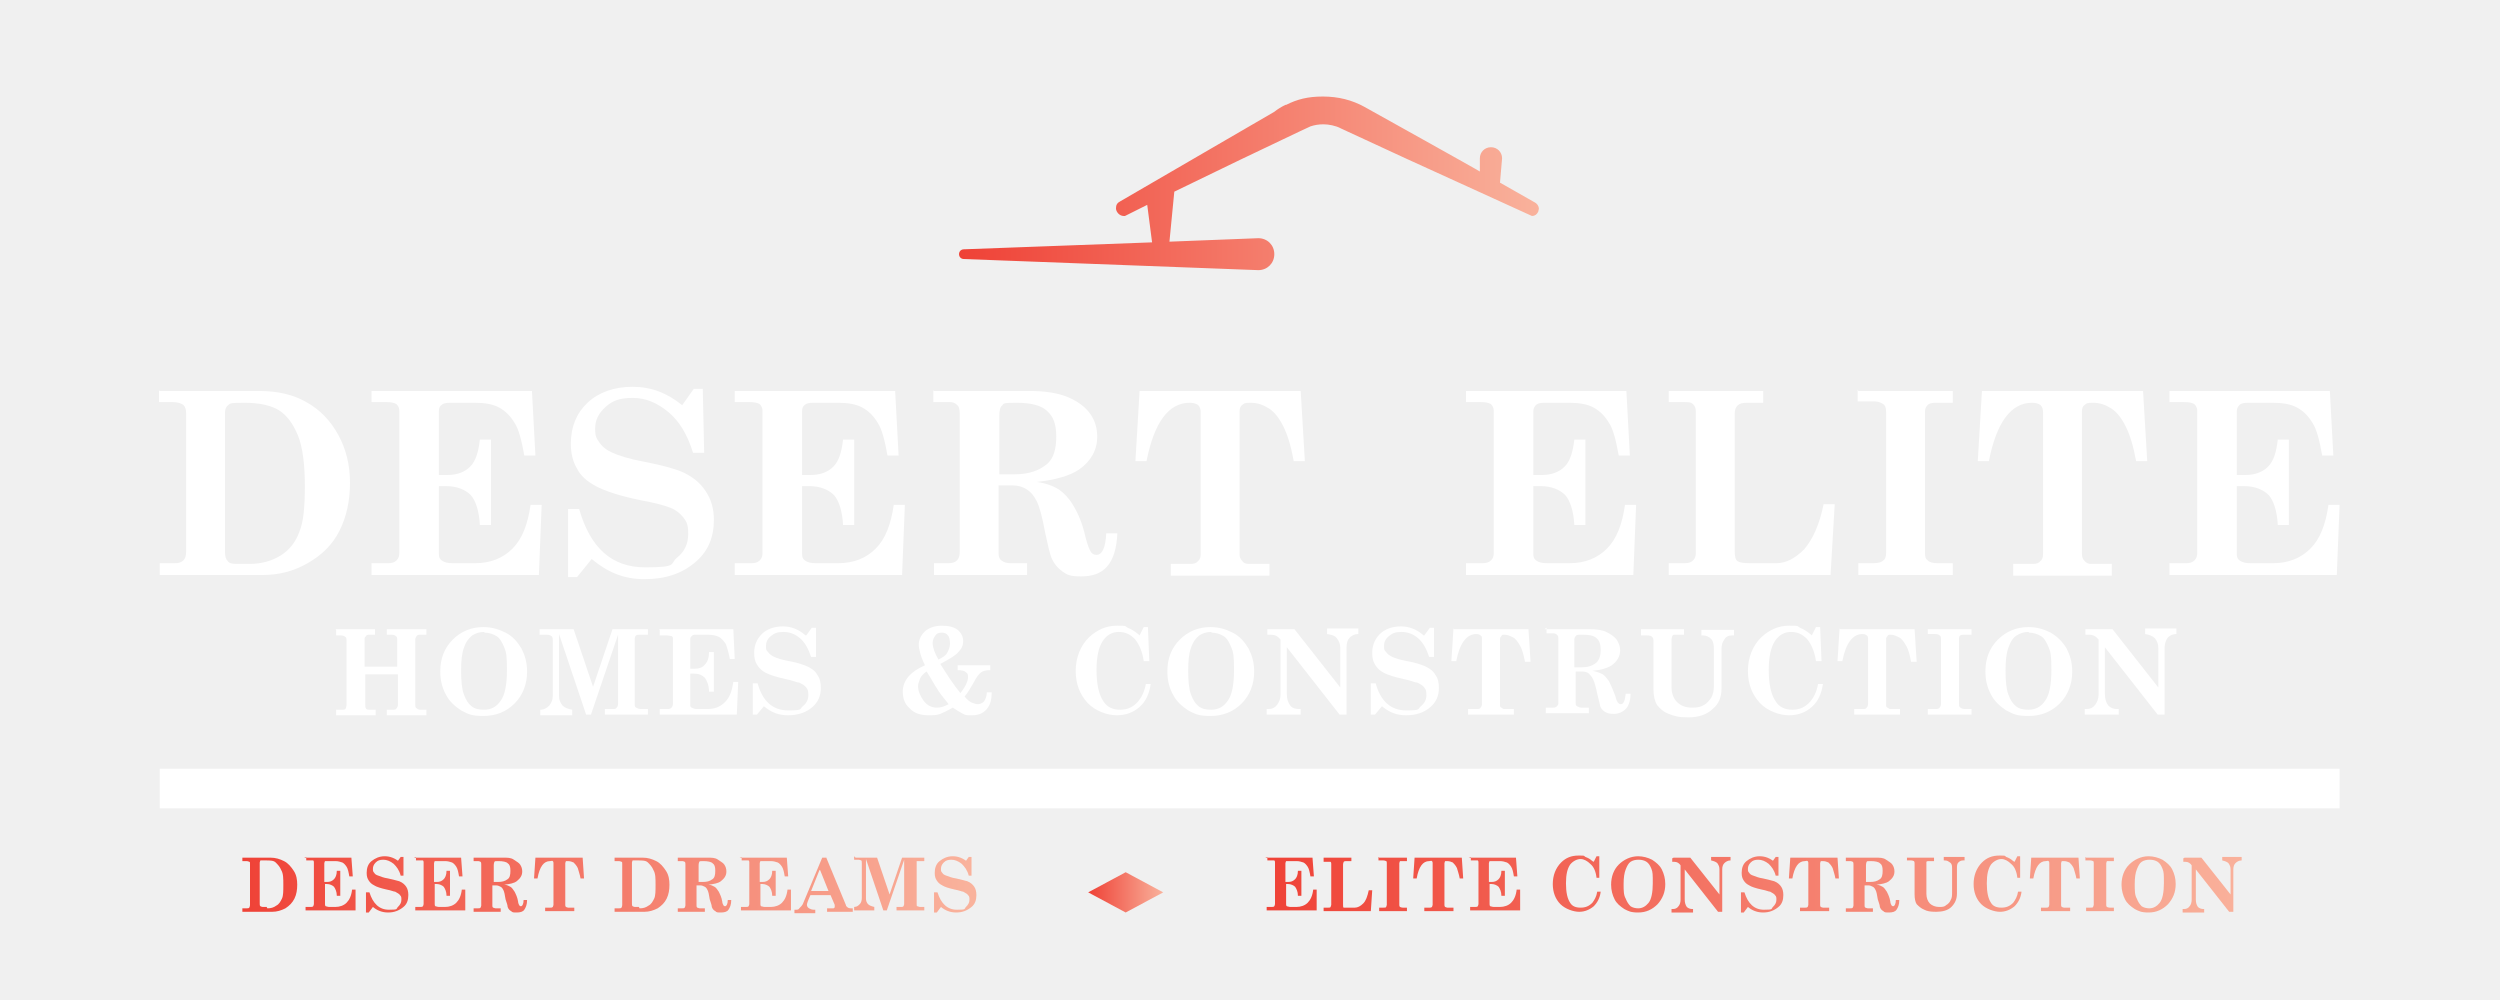
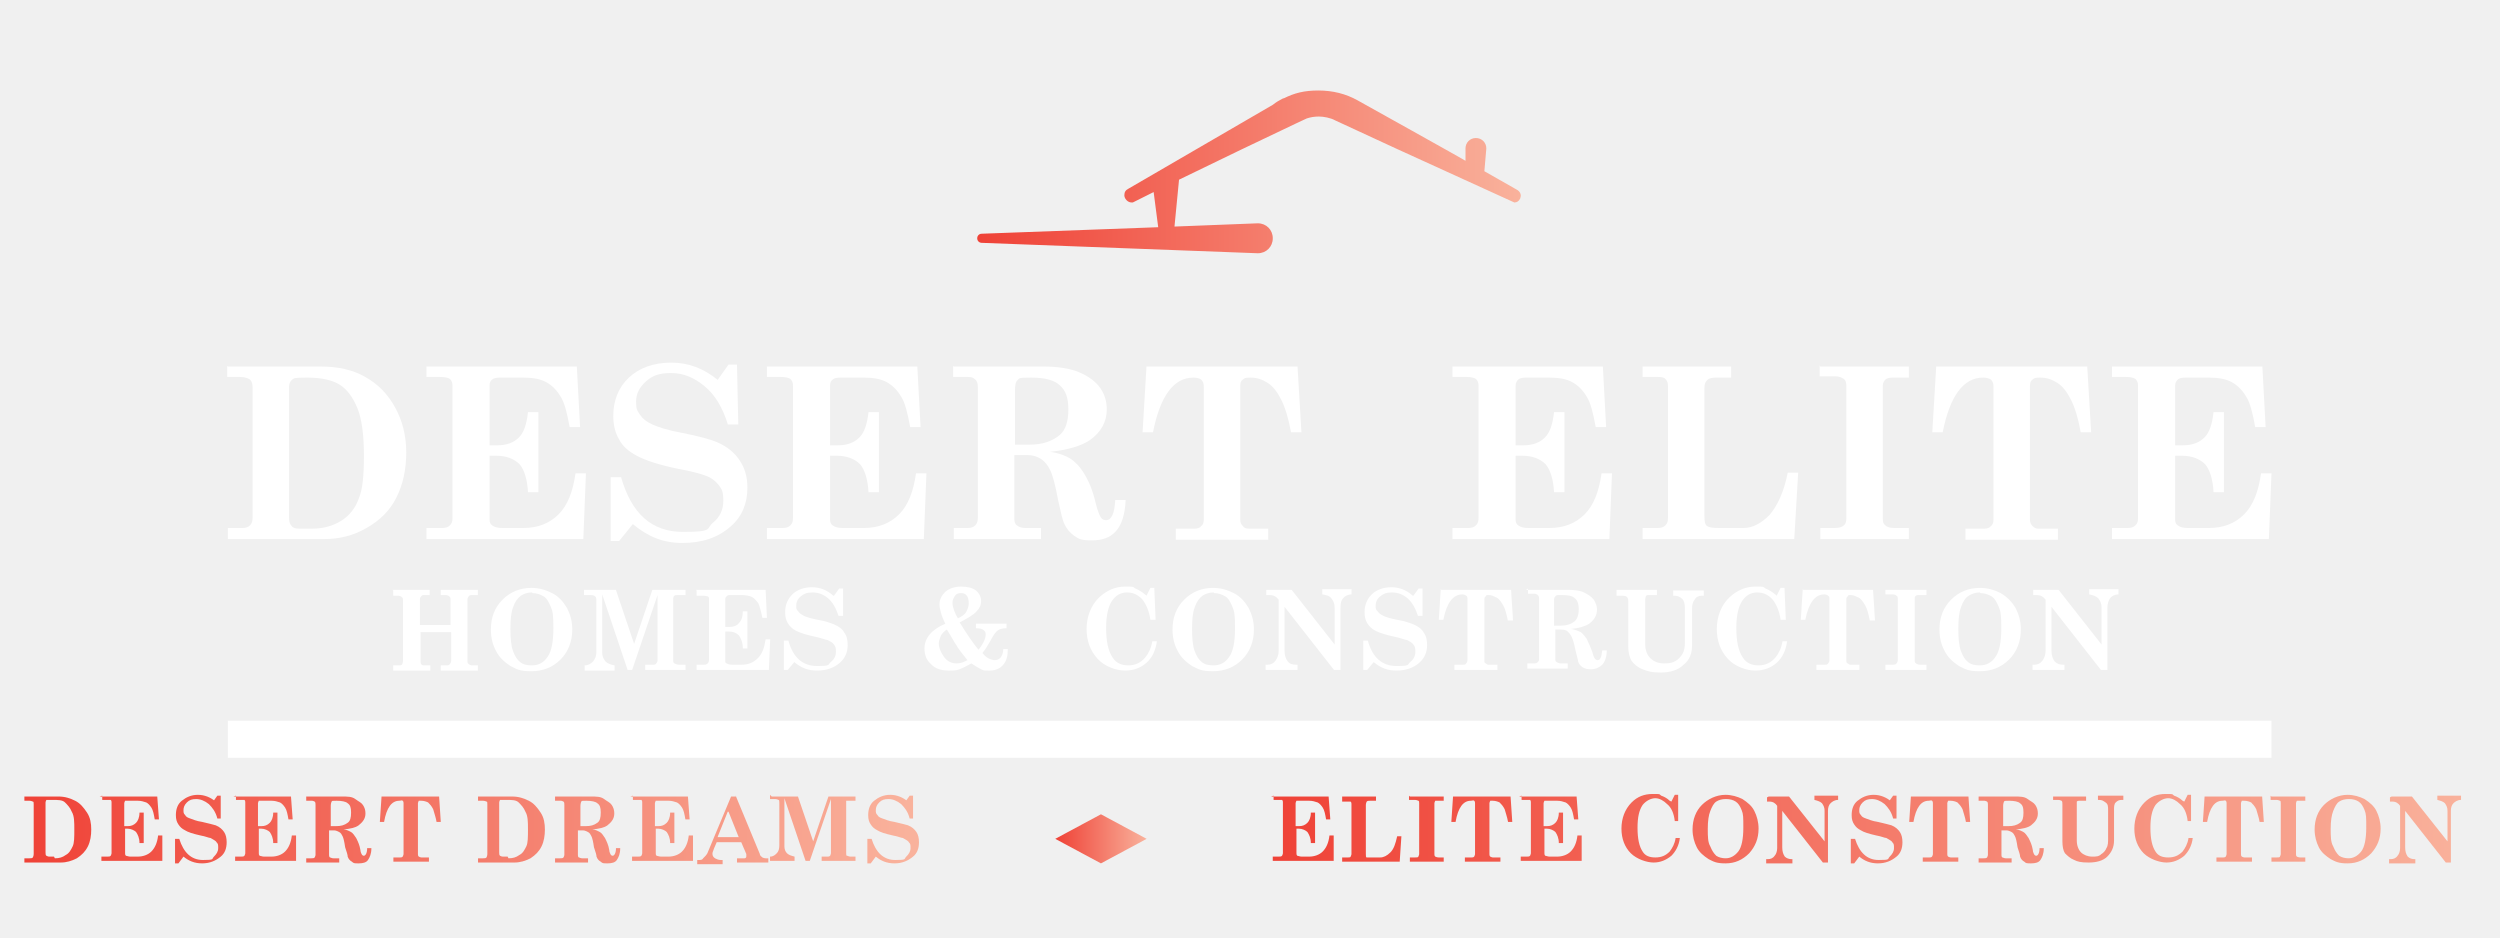
- <svg xmlns="http://www.w3.org/2000/svg" xmlns:xlink="http://www.w3.org/1999/xlink" version="1.1" viewBox="0 0 360 144">
+ <svg xmlns="http://www.w3.org/2000/svg" xmlns:xlink="http://www.w3.org/1999/xlink" version="1.1" viewBox="-12 0 384 144">
  <defs>
    <style>
      .cls-1 {
        fill: url(#New_Gradient_Swatch_3-5);
      }

      .cls-2 {
        fill: url(#New_Gradient_Swatch_3-6);
      }

      .cls-3 {
        fill: url(#New_Gradient_Swatch_3-2);
      }

      .cls-4 {
        fill: url(#New_Gradient_Swatch_3-4);
      }

      .cls-5 {
        fill: url(#New_Gradient_Swatch_3-9);
      }

      .cls-6 {
        fill: url(#New_Gradient_Swatch_3-8);
      }

      .cls-7 {
        fill: url(#New_Gradient_Swatch_3-3);
      }

      .cls-8 {
        fill: url(#New_Gradient_Swatch_3-7);
      }

      .cls-9 {
        fill: #fff;
      }

      .cls-10 {
        fill: url(#New_Gradient_Swatch_3);
      }

      .cls-11 {
        fill: url(#New_Gradient_Swatch_3-27);
      }

      .cls-12 {
        fill: url(#New_Gradient_Swatch_3-24);
      }

      .cls-13 {
        fill: url(#New_Gradient_Swatch_3-28);
      }

      .cls-14 {
        fill: url(#New_Gradient_Swatch_3-23);
      }

      .cls-15 {
        fill: url(#New_Gradient_Swatch_3-29);
      }

      .cls-16 {
        fill: url(#New_Gradient_Swatch_3-26);
      }

      .cls-17 {
        fill: url(#New_Gradient_Swatch_3-19);
      }

      .cls-18 {
        fill: url(#New_Gradient_Swatch_3-17);
      }

      .cls-19 {
        fill: url(#New_Gradient_Swatch_3-18);
      }

      .cls-20 {
        fill: url(#New_Gradient_Swatch_3-30);
      }

      .cls-21 {
        fill: url(#New_Gradient_Swatch_3-31);
      }

      .cls-22 {
        fill: url(#New_Gradient_Swatch_3-13);
      }

      .cls-23 {
        fill: url(#New_Gradient_Swatch_3-14);
      }

      .cls-24 {
        fill: url(#New_Gradient_Swatch_3-15);
      }

      .cls-25 {
        fill: url(#New_Gradient_Swatch_3-16);
      }

      .cls-26 {
        fill: url(#New_Gradient_Swatch_3-25);
      }

      .cls-27 {
        fill: url(#New_Gradient_Swatch_3-21);
      }

      .cls-28 {
        fill: url(#New_Gradient_Swatch_3-22);
      }

      .cls-29 {
        fill: url(#New_Gradient_Swatch_3-20);
      }

      .cls-30 {
        fill: url(#New_Gradient_Swatch_3-11);
      }

      .cls-31 {
        fill: url(#New_Gradient_Swatch_3-10);
      }

      .cls-32 {
        fill: url(#New_Gradient_Swatch_3-12);
      }
    </style>
    <linearGradient id="New_Gradient_Swatch_3" data-name="New Gradient Swatch 3" x1="137.8" y1="26.5" x2="221.6" y2="26.5" gradientUnits="userSpaceOnUse">
      <stop offset="0" stop-color="#ef4136" />
      <stop offset="1" stop-color="#f9b29c" />
    </linearGradient>
    <linearGradient id="New_Gradient_Swatch_3-2" data-name="New Gradient Swatch 3" x1="34.1" y1="127.4" x2="139.4" y2="127.4" xlink:href="#New_Gradient_Swatch_3" />
    <linearGradient id="New_Gradient_Swatch_3-3" data-name="New Gradient Swatch 3" x1="34.1" y1="127.4" x2="139.4" y2="127.4" xlink:href="#New_Gradient_Swatch_3" />
    <linearGradient id="New_Gradient_Swatch_3-4" data-name="New Gradient Swatch 3" x1="34.1" y1="127.4" x2="139.4" y2="127.4" xlink:href="#New_Gradient_Swatch_3" />
    <linearGradient id="New_Gradient_Swatch_3-5" data-name="New Gradient Swatch 3" x1="34.1" y1="127.4" x2="139.4" y2="127.4" xlink:href="#New_Gradient_Swatch_3" />
    <linearGradient id="New_Gradient_Swatch_3-6" data-name="New Gradient Swatch 3" x1="34.1" y1="127.4" x2="139.4" y2="127.4" xlink:href="#New_Gradient_Swatch_3" />
    <linearGradient id="New_Gradient_Swatch_3-7" data-name="New Gradient Swatch 3" x1="34.1" y1="127.4" x2="139.4" y2="127.4" xlink:href="#New_Gradient_Swatch_3" />
    <linearGradient id="New_Gradient_Swatch_3-8" data-name="New Gradient Swatch 3" x1="34.1" y1="127.4" x2="139.4" y2="127.4" xlink:href="#New_Gradient_Swatch_3" />
    <linearGradient id="New_Gradient_Swatch_3-9" data-name="New Gradient Swatch 3" x1="34.1" y1="127.4" x2="139.4" y2="127.4" xlink:href="#New_Gradient_Swatch_3" />
    <linearGradient id="New_Gradient_Swatch_3-10" data-name="New Gradient Swatch 3" x1="34.1" y1="127.4" x2="139.4" y2="127.4" xlink:href="#New_Gradient_Swatch_3" />
    <linearGradient id="New_Gradient_Swatch_3-11" data-name="New Gradient Swatch 3" x1="34.1" y1="127.3" x2="139.4" y2="127.3" xlink:href="#New_Gradient_Swatch_3" />
    <linearGradient id="New_Gradient_Swatch_3-12" data-name="New Gradient Swatch 3" x1="34.1" y1="127.4" x2="139.4" y2="127.4" xlink:href="#New_Gradient_Swatch_3" />
    <linearGradient id="New_Gradient_Swatch_3-13" data-name="New Gradient Swatch 3" x1="34.1" y1="127.4" x2="139.4" y2="127.4" xlink:href="#New_Gradient_Swatch_3" />
    <linearGradient id="New_Gradient_Swatch_3-14" data-name="New Gradient Swatch 3" x1="181.2" y1="127.4" x2="323.9" y2="127.4" xlink:href="#New_Gradient_Swatch_3" />
    <linearGradient id="New_Gradient_Swatch_3-15" data-name="New Gradient Swatch 3" x1="181.2" y1="127.4" x2="323.9" y2="127.4" xlink:href="#New_Gradient_Swatch_3" />
    <linearGradient id="New_Gradient_Swatch_3-16" data-name="New Gradient Swatch 3" x1="181.2" y1="127.4" x2="323.9" y2="127.4" xlink:href="#New_Gradient_Swatch_3" />
    <linearGradient id="New_Gradient_Swatch_3-17" data-name="New Gradient Swatch 3" x1="181.2" y1="127.4" x2="323.9" y2="127.4" xlink:href="#New_Gradient_Swatch_3" />
    <linearGradient id="New_Gradient_Swatch_3-18" data-name="New Gradient Swatch 3" x1="181.2" y1="127.4" x2="323.9" y2="127.4" xlink:href="#New_Gradient_Swatch_3" />
    <linearGradient id="New_Gradient_Swatch_3-19" data-name="New Gradient Swatch 3" x1="181.2" y1="127.4" x2="323.9" y2="127.4" xlink:href="#New_Gradient_Swatch_3" />
    <linearGradient id="New_Gradient_Swatch_3-20" data-name="New Gradient Swatch 3" x1="181.2" y1="127.4" x2="323.9" y2="127.4" xlink:href="#New_Gradient_Swatch_3" />
    <linearGradient id="New_Gradient_Swatch_3-21" data-name="New Gradient Swatch 3" x1="181.2" y1="127.4" x2="323.9" y2="127.4" xlink:href="#New_Gradient_Swatch_3" />
    <linearGradient id="New_Gradient_Swatch_3-22" data-name="New Gradient Swatch 3" x1="181.2" y1="127.4" x2="323.9" y2="127.4" xlink:href="#New_Gradient_Swatch_3" />
    <linearGradient id="New_Gradient_Swatch_3-23" data-name="New Gradient Swatch 3" x1="181.2" y1="127.4" x2="323.9" y2="127.4" xlink:href="#New_Gradient_Swatch_3" />
    <linearGradient id="New_Gradient_Swatch_3-24" data-name="New Gradient Swatch 3" x1="181.2" y1="127.4" x2="323.9" y2="127.4" xlink:href="#New_Gradient_Swatch_3" />
    <linearGradient id="New_Gradient_Swatch_3-25" data-name="New Gradient Swatch 3" x1="181.2" y1="127.5" x2="323.9" y2="127.5" xlink:href="#New_Gradient_Swatch_3" />
    <linearGradient id="New_Gradient_Swatch_3-26" data-name="New Gradient Swatch 3" x1="181.2" y1="127.4" x2="323.9" y2="127.4" xlink:href="#New_Gradient_Swatch_3" />
    <linearGradient id="New_Gradient_Swatch_3-27" data-name="New Gradient Swatch 3" x1="181.2" y1="127.4" x2="323.9" y2="127.4" xlink:href="#New_Gradient_Swatch_3" />
    <linearGradient id="New_Gradient_Swatch_3-28" data-name="New Gradient Swatch 3" x1="181.2" y1="127.4" x2="323.9" y2="127.4" xlink:href="#New_Gradient_Swatch_3" />
    <linearGradient id="New_Gradient_Swatch_3-29" data-name="New Gradient Swatch 3" x1="181.2" y1="127.4" x2="323.9" y2="127.4" xlink:href="#New_Gradient_Swatch_3" />
    <linearGradient id="New_Gradient_Swatch_3-30" data-name="New Gradient Swatch 3" x1="181.2" y1="127.4" x2="323.9" y2="127.4" xlink:href="#New_Gradient_Swatch_3" />
    <linearGradient id="New_Gradient_Swatch_3-31" data-name="New Gradient Swatch 3" x1="156.7" y1="128.5" x2="167.5" y2="128.5" xlink:href="#New_Gradient_Swatch_3" />
  </defs>
  <g>
    <g id="Layer_1">
      <path class="cls-10" d="M221.6,30.1c0-.4-.2-.7-.5-.9h0s-5.1-2.9-5.1-2.9l.3-3.5c0-.9-.7-1.6-1.6-1.6s-1.6.7-1.6,1.6v1.9c.1,0-16.6-9.3-16.6-9.3h0c-1.8-1-3.8-1.5-6-1.5s-3.7.4-5.3,1.2h0s-.1,0-.1,0c-.6.3-1.1.6-1.6,1l-22.2,12.9h0c-.4.2-.6.5-.6,1s.5,1.1,1.1,1.1h.2c0,0,3.2-1.6,3.2-1.6l.7,5.4-27.1,1c-.4,0-.7.3-.7.7s.3.7.7.7l42.4,1.6c1.3,0,2.3-1,2.3-2.3s-1-2.3-2.3-2.3l-12.8.5.7-7.2,9.5-4.6,8.6-4.1,1.5-.7c.6-.2,1.2-.3,1.9-.3s1.8.2,2.5.6h0s0,0,0,0h0s9.3,4.3,9.3,4.3l18.2,8.3c.4,0,.7-.2.9-.6h0s0,0,0,0c0-.1.1-.3.1-.5Z" />
      <g>
        <path class="cls-9" d="M23,56.3h14.3c2.6,0,4.9.5,6.8,1.6,2,1.1,3.5,2.7,4.6,4.7,1.1,2,1.7,4.3,1.7,6.9s-.5,4.9-1.5,6.9c-1,2-2.5,3.5-4.6,4.7s-4.2,1.7-6.5,1.7h-14.8v-1.7h2.2c.5,0,.9-.1,1.2-.4s.4-.7.4-1.2v-20c0-.5-.1-.9-.4-1.2-.3-.2-.8-.4-1.5-.4h-2v-1.7ZM36,81.2c1.6,0,3.1-.4,4.4-1.2,1.3-.8,2.2-2,2.7-3.4.6-1.4.8-3.6.8-6.6s-.3-5.6-1-7.3c-.7-1.7-1.6-2.9-2.7-3.6-1.1-.7-2.8-1.1-5-1.1s-2,.1-2.3.3-.5.6-.5,1.1v20.1c0,.6.1,1,.4,1.3.2.3.6.4,1.2.4h1.9Z" />
        <path class="cls-9" d="M53.5,56.3h23.1l.5,9.3h-1.6c-.4-2.2-.8-3.8-1.4-4.7-.6-1-1.3-1.7-2.2-2.2-.9-.5-2.1-.7-3.5-.7h-3.6c-.6,0-1,.1-1.2.3-.3.2-.4.5-.4.9v9.2h1.2c1.4,0,2.5-.4,3.3-1.2.8-.8,1.2-2.1,1.4-3.9h1.6v12.3h-1.6c-.1-2-.6-3.5-1.3-4.3-.8-.8-2-1.3-3.6-1.3h-1v9.8c0,.4.1.7.4.9.4.3.9.4,1.6.4h3.2c2.2,0,4-.7,5.4-2.1,1.4-1.4,2.2-3.5,2.6-6.3h1.6l-.4,10.1h-24.1v-1.7h2.4c.5,0,.9-.1,1.2-.4.3-.3.4-.6.4-1.1v-20.4c0-.4-.1-.7-.4-1-.3-.2-.8-.3-1.5-.3h-2.1v-1.7Z" />
        <path class="cls-9" d="M98.2,58.4l1.7-2.4h1.3l.2,9.2h-1.6c-.8-2.6-2-4.6-3.6-5.9s-3.2-2-5.1-2-2.9.4-3.9,1.3c-1,.9-1.5,1.9-1.5,3.1s.2,1.4.6,2c.4.6,1,1.1,1.9,1.5.9.4,2.4.9,4.6,1.3,2.6.5,4.3,1,5.3,1.4,1.6.7,2.7,1.6,3.5,2.8s1.2,2.5,1.2,4.2c0,2.4-.8,4.4-2.5,5.9-2,1.8-4.5,2.6-7.5,2.6s-5.3-1-7.6-2.9l-2.1,2.6h-1.3v-9.8h1.6c1.6,5.6,4.7,8.4,9.5,8.4s3.5-.5,4.6-1.4,1.6-2,1.6-3.4-.2-1.7-.7-2.4c-.5-.6-1.2-1.2-2.2-1.5-.5-.2-1.9-.6-4.1-1-2.9-.6-5-1.3-6.3-2s-2.2-1.5-2.7-2.5c-.6-1-.9-2.2-.9-3.6,0-2.4.8-4.4,2.4-5.9,1.6-1.5,3.8-2.3,6.5-2.3s5,.9,7.2,2.7Z" />
        <path class="cls-9" d="M105.8,56.3h23.1l.5,9.3h-1.6c-.4-2.2-.8-3.8-1.4-4.7-.6-1-1.3-1.7-2.2-2.2-.9-.5-2.1-.7-3.5-.7h-3.6c-.6,0-1,.1-1.2.3-.3.2-.4.5-.4.9v9.2h1.2c1.4,0,2.5-.4,3.3-1.2.8-.8,1.2-2.1,1.4-3.9h1.6v12.3h-1.6c-.1-2-.6-3.5-1.3-4.3-.8-.8-2-1.3-3.6-1.3h-1v9.8c0,.4.1.7.4.9.4.3.9.4,1.6.4h3.2c2.2,0,4-.7,5.4-2.1,1.4-1.4,2.2-3.5,2.6-6.3h1.6l-.4,10.1h-24.1v-1.7h2.4c.5,0,.9-.1,1.2-.4.3-.3.4-.6.4-1.1v-20.4c0-.4-.1-.7-.4-1-.3-.2-.8-.3-1.5-.3h-2.1v-1.7Z" />
        <path class="cls-9" d="M134.5,56.3h13.8c2.2,0,4.1.3,5.5.9,1.4.6,2.5,1.4,3.2,2.4.7,1,1,2.1,1,3.3,0,1.9-.9,3.5-2.6,4.7-1.3.9-3.4,1.5-6.1,1.8,1.4.2,2.4.6,3.2,1.1.7.5,1.4,1.2,2,2.2.8,1.3,1.4,2.8,1.8,4.6.3,1.2.6,1.9.8,2.2.2.3.5.4.8.4.8,0,1.3-1,1.4-3.1h1.6c-.1,2.2-.6,3.8-1.5,4.8-.9,1-2.1,1.4-3.7,1.4s-2-.2-2.7-.7-1.2-1.1-1.6-2c-.2-.5-.5-1.7-.9-3.6-.4-2.2-.8-3.7-1.2-4.5-.4-.8-.8-1.3-1.4-1.7-.6-.4-1.3-.6-2.1-.6h-2v9.8c0,.4.1.8.4,1,.4.3.8.4,1.3.4h2.4v1.7h-13.4v-1.7h2.1c.5,0,.9-.1,1.2-.4.3-.3.4-.7.4-1.2v-20c0-.5-.1-1-.4-1.2-.3-.3-.6-.4-1.1-.4h-2.3v-1.7ZM143.9,68.3h2.2c2,0,3.5-.5,4.7-1.5.9-.8,1.3-2.1,1.3-3.9s-.4-2.9-1.3-3.7c-.8-.8-2.3-1.2-4.4-1.2s-1.8.1-2.1.4c-.3.2-.4.8-.4,1.6v8.3Z" />
        <path class="cls-9" d="M164.1,56.3h23.2l.6,10.1h-1.6c-.4-2.2-.9-3.8-1.5-5-.6-1.2-1.3-2.1-2.1-2.6-.8-.5-1.6-.8-2.6-.8s-.9.1-1.2.3-.4.5-.4,1v20.5c0,.4.1.7.4,1,.2.3.5.4.9.4h3v1.7h-14.2v-1.7h2.9c.4,0,.8-.1,1-.4.3-.2.4-.6.4-1v-20.4c0-.5-.1-.8-.4-1.1-.3-.2-.7-.3-1.2-.3-3,0-5.1,2.8-6.2,8.4h-1.6l.6-10.1Z" />
        <path class="cls-9" d="M211.1,56.3h23.1l.5,9.3h-1.6c-.4-2.2-.8-3.8-1.4-4.7-.6-1-1.3-1.7-2.2-2.2-.9-.5-2.1-.7-3.5-.7h-3.6c-.6,0-1,.1-1.2.3s-.4.5-.4.9v9.2h1.2c1.4,0,2.5-.4,3.3-1.2.8-.8,1.2-2.1,1.4-3.9h1.6v12.3h-1.6c-.1-2-.6-3.5-1.3-4.3-.8-.8-2-1.3-3.6-1.3h-1v9.8c0,.4.1.7.4.9.4.3.9.4,1.6.4h3.2c2.2,0,4-.7,5.4-2.1,1.4-1.4,2.2-3.5,2.6-6.3h1.6l-.4,10.1h-24.1v-1.7h2.4c.5,0,.9-.1,1.2-.4.3-.3.4-.6.4-1.1v-20.4c0-.4-.1-.7-.4-1-.3-.2-.8-.3-1.5-.3h-2.1v-1.7Z" />
        <path class="cls-9" d="M240.3,58v-1.7h13.6v1.7h-2.3c-.7,0-1.1.1-1.4.4s-.4.7-.4,1.2v19.7c0,.8.1,1.3.4,1.5s.8.3,1.8.3h3.8c1.4,0,2.7-.7,4-2,1.2-1.4,2.2-3.5,2.8-6.5h1.6l-.6,10.2h-23.3v-1.7h2.3c.5,0,.9-.1,1.2-.4s.4-.6.4-1.1v-20.3c0-.5-.1-.8-.4-1.1s-.7-.3-1.4-.3h-2.1Z" />
        <path class="cls-9" d="M267.6,56.3h13.6v1.7h-2.5c-.5,0-.9.1-1.1.3s-.4.5-.4.9v20.5c0,.5.1.8.4,1,.3.3.8.4,1.4.4h2.2v1.7h-13.6v-1.7h2.1c.7,0,1.2-.1,1.5-.4.3-.2.4-.6.4-1.1v-20.3c0-.5-.1-.9-.4-1.1-.3-.2-.7-.4-1.3-.4h-2.4v-1.7Z" />
        <path class="cls-9" d="M285.4,56.3h23.2l.6,10.1h-1.6c-.4-2.2-.9-3.8-1.5-5-.6-1.2-1.3-2.1-2.1-2.6s-1.6-.8-2.6-.8-.9.1-1.2.3c-.3.2-.4.5-.4,1v20.5c0,.4.1.7.4,1s.5.4.9.4h3v1.7h-14.2v-1.7h2.9c.4,0,.8-.1,1-.4.3-.2.4-.6.4-1v-20.4c0-.5-.1-.8-.4-1.1-.3-.2-.7-.3-1.2-.3-3,0-5.1,2.8-6.2,8.4h-1.6l.6-10.1Z" />
        <path class="cls-9" d="M312.4,56.3h23.1l.5,9.3h-1.6c-.4-2.2-.8-3.8-1.4-4.7-.6-1-1.3-1.7-2.2-2.2-.9-.5-2.1-.7-3.5-.7h-3.6c-.6,0-1,.1-1.2.3s-.4.5-.4.9v9.2h1.2c1.4,0,2.5-.4,3.3-1.2.8-.8,1.2-2.1,1.4-3.9h1.6v12.3h-1.6c-.1-2-.6-3.5-1.3-4.3-.8-.8-2-1.3-3.6-1.3h-1v9.8c0,.4.1.7.4.9.4.3.9.4,1.6.4h3.2c2.2,0,4-.7,5.4-2.1,1.4-1.4,2.2-3.5,2.6-6.3h1.6l-.4,10.1h-24.1v-1.7h2.4c.5,0,.9-.1,1.2-.4.3-.3.4-.6.4-1.1v-20.4c0-.4-.1-.7-.4-1-.3-.2-.8-.3-1.5-.3h-2.1v-1.7Z" />
      </g>
      <g>
        <path class="cls-9" d="M48.3,90.6h5.7v.8h-.8c-.2,0-.4,0-.5.2-.1.1-.2.2-.2.4v4h4.7v-3.8c0-.3,0-.5-.2-.6-.1-.1-.3-.2-.6-.2h-.7v-.8h5.7v.8h-.8c-.3,0-.5,0-.6.2-.1.1-.2.3-.2.5v9.3c0,.3,0,.5.2.6.1.1.3.2.5.2h.9v.8h-5.7v-.8h.9c.2,0,.4,0,.5-.2.1-.1.2-.3.2-.5v-4.4h-4.7v4.4c0,.2,0,.4.1.5,0,.1.2.2.4.2h1v.8h-5.7v-.8h.9c.2,0,.4,0,.5-.2,0-.1.1-.3.1-.5v-9.2c0-.3,0-.5-.2-.6-.1-.1-.3-.2-.6-.2h-.7v-.8Z" />
        <path class="cls-9" d="M69.6,90.3c1.2,0,2.2.3,3.2.8s1.7,1.3,2.3,2.3c.5,1,.8,2,.8,3.3,0,1.8-.6,3.4-1.8,4.6-1.2,1.2-2.7,1.8-4.5,1.8s-2.2-.3-3.2-.8c-.9-.6-1.7-1.3-2.2-2.3-.5-.9-.8-2-.8-3.3,0-1.9.6-3.4,1.8-4.6,1.2-1.2,2.7-1.8,4.4-1.8ZM69.7,91c-.7,0-1.2.2-1.7.5-.5.4-.9.9-1.2,1.8-.3.8-.4,1.9-.4,3.3s.1,2.6.4,3.4c.3.8.6,1.3,1.1,1.7s1.1.5,1.8.5c1,0,1.8-.4,2.4-1.3.6-.8.9-2.3.9-4.4s-.1-2.6-.4-3.3-.6-1.3-1.1-1.6-1.1-.5-1.7-.5Z" />
        <path class="cls-9" d="M77.7,90.6h4.9l2.8,8.3,2.8-8.3h5.1v.8h-1.1c-.3,0-.5,0-.6.1-.1,0-.2.3-.2.5v9.4c0,.2,0,.4.2.5.2.1.4.2.7.2h1v.8h-6.2v-.8h1.2c.2,0,.4,0,.5-.2.1-.1.2-.3.2-.5v-10l-3.9,11.5h-.7l-3.9-11.6v9c0,.5.2.9.5,1.3.3.3.8.5,1.4.6v.8h-4.6v-.8c.6,0,1-.3,1.3-.6.3-.4.5-.8.5-1.4v-7.9c0-.3,0-.6-.2-.7-.1-.1-.3-.2-.7-.2h-1v-.8Z" />
        <path class="cls-9" d="M94.9,90.6h10.7l.2,4.3h-.7c-.2-1-.4-1.7-.6-2.2-.3-.4-.6-.8-1-1-.4-.2-1-.3-1.6-.3h-1.7c-.3,0-.4,0-.6.2-.1.1-.2.2-.2.4v4.3h.6c.7,0,1.2-.2,1.5-.6.4-.4.6-1,.6-1.8h.7v5.7h-.7c0-.9-.3-1.6-.6-2-.4-.4-.9-.6-1.6-.6h-.5v4.5c0,.2,0,.3.2.4.2.1.4.2.8.2h1.5c1,0,1.8-.3,2.5-1s1-1.6,1.2-2.9h.7l-.2,4.7h-11.1v-.8h1.1c.2,0,.4,0,.6-.2.1-.1.2-.3.2-.5v-9.4c0-.2,0-.3-.2-.4-.1,0-.4-.1-.7-.1h-1v-.8Z" />
        <path class="cls-9" d="M116.1,91.5l.8-1.1h.6v4.2c0,0-.7,0-.7,0-.4-1.2-.9-2.1-1.6-2.7-.7-.6-1.5-.9-2.4-.9s-1.3.2-1.8.6c-.5.4-.7.9-.7,1.4s0,.6.3.9c.2.3.5.5.9.7.4.2,1.1.4,2.1.6,1.2.2,2,.5,2.5.7.7.3,1.3.7,1.6,1.3.4.5.5,1.2.5,1.9,0,1.1-.4,2-1.2,2.7-.9.8-2.1,1.2-3.5,1.2s-2.4-.4-3.5-1.3l-1,1.2h-.6v-4.5h.7c.7,2.6,2.2,3.9,4.4,3.9s1.6-.2,2.1-.6.8-.9.8-1.6-.1-.8-.3-1.1c-.2-.3-.6-.5-1-.7-.3,0-.9-.3-1.9-.5-1.4-.3-2.3-.6-2.9-.9s-1-.7-1.3-1.2-.4-1-.4-1.7c0-1.1.4-2,1.1-2.7s1.8-1.1,3-1.1,2.3.4,3.3,1.3Z" />
        <path class="cls-9" d="M135.4,95.6c1,1.6,1.9,3,2.9,4.2.8-1,1.1-1.8,1.1-2.3s-.1-.5-.3-.7c-.2-.2-.6-.3-1.2-.3v-.7h4.7v.7c-.6,0-1,.1-1.3.3s-.7.7-1.1,1.5c-.4.7-.8,1.4-1.3,2,.4.5.8.8,1.1.9s.5.2.8.2.6-.1.9-.4c.2-.3.4-.7.4-1.3h.7c0,1.1-.2,1.8-.7,2.4-.5.6-1.2.9-2.1.9s-.9,0-1.3-.2c-.4-.2-.9-.5-1.5-.9-.7.4-1.3.7-1.8.9-.5.2-1.1.2-1.7.2-1.1,0-2.1-.3-2.7-1-.7-.6-1-1.4-1-2.4,0-1.6,1.1-2.9,3.2-3.8-.4-.8-.6-1.4-.7-1.8-.1-.4-.2-.8-.2-1.1,0-.8.3-1.4.9-2,.6-.5,1.4-.8,2.4-.8s1.8.2,2.3.6c.5.4.8,1,.8,1.6s-.2,1.1-.7,1.6c-.4.5-1.3,1-2.4,1.6ZM133.4,96.7c-.4.3-.8.7-.9,1s-.3.7-.3,1.1c0,.7.3,1.4.8,2.1s1.2,1,1.9,1,1.1-.2,1.7-.5c-.9-1.1-1.5-1.9-1.7-2.3-.3-.4-.7-1.2-1.4-2.3ZM135.1,95c.6-.3,1.1-.6,1.3-1,.2-.4.4-.8.4-1.3s-.1-1-.3-1.2c-.2-.3-.5-.4-.9-.4s-.7.1-.9.4-.4.6-.4,1.1c0,.6.3,1.5.9,2.5Z" />
        <path class="cls-9" d="M164.1,91.5l.6-1.2h.6l.2,4.9h-.8c-.2-1.4-.7-2.5-1.3-3.2-.7-.7-1.4-1-2.3-1s-1.7.4-2.3,1.3-.9,2.3-.9,4.2.3,3.5,1,4.5c.5.8,1.3,1.2,2.4,1.2s1.9-.4,2.6-1.2c.5-.6.9-1.4,1.1-2.5h.7c-.2,1.4-.7,2.5-1.6,3.3-.9.8-2,1.2-3.3,1.2s-3.1-.6-4.2-1.8-1.7-2.7-1.7-4.6.7-3.7,2-4.9c1.1-1,2.4-1.6,3.9-1.6s1.1,0,1.6.3c.5.2,1,.5,1.6,1Z" />
        <path class="cls-9" d="M174.3,90.3c1.2,0,2.2.3,3.2.8s1.7,1.3,2.3,2.3c.5,1,.8,2,.8,3.3,0,1.8-.6,3.4-1.8,4.6-1.2,1.2-2.7,1.8-4.5,1.8s-2.2-.3-3.2-.8c-.9-.6-1.7-1.3-2.2-2.3-.5-.9-.8-2-.8-3.3,0-1.9.6-3.4,1.8-4.6,1.2-1.2,2.7-1.8,4.4-1.8ZM174.4,91c-.7,0-1.2.2-1.7.5-.5.4-.9.9-1.2,1.8-.3.8-.4,1.9-.4,3.3s.1,2.6.4,3.4c.3.8.6,1.3,1.1,1.7s1.1.5,1.8.5c1,0,1.8-.4,2.4-1.3.6-.8.9-2.3.9-4.4s-.1-2.6-.4-3.3-.6-1.3-1.1-1.6-1.1-.5-1.7-.5Z" />
        <path class="cls-9" d="M182.6,90.6h3.8l6.6,8.4v-5.7c0-.6-.2-1-.5-1.4s-.8-.5-1.4-.6v-.8h4.5v.8c-.6,0-1.1.3-1.3.6-.3.3-.4.8-.4,1.4v9.6h-1l-7.6-9.7v6.7c0,.8.2,1.3.5,1.7s.8.5,1.3.5h.2v.8h-4.9v-.8h.3c.5,0,.9-.2,1.2-.6.3-.4.5-.9.5-1.5v-7.9c-.4-.5-.8-.7-1.4-.7h-.5v-.8Z" />
        <path class="cls-9" d="M205.1,91.5l.8-1.1h.6v4.2c0,0-.7,0-.7,0-.4-1.2-.9-2.1-1.6-2.7-.7-.6-1.5-.9-2.4-.9s-1.3.2-1.8.6c-.5.4-.7.9-.7,1.4s0,.6.3.9c.2.3.5.5.9.7.4.2,1.1.4,2.1.6,1.2.2,2,.5,2.5.7.7.3,1.3.7,1.6,1.3.4.5.5,1.2.5,1.9,0,1.1-.4,2-1.2,2.7-.9.8-2.1,1.2-3.5,1.2s-2.4-.4-3.5-1.3l-1,1.2h-.6v-4.5h.7c.7,2.6,2.2,3.9,4.4,3.9s1.6-.2,2.1-.6.8-.9.8-1.6-.1-.8-.3-1.1c-.2-.3-.6-.5-1-.7-.3,0-.9-.3-1.9-.5-1.4-.3-2.3-.6-2.9-.9-.6-.3-1-.7-1.3-1.2s-.4-1-.4-1.7c0-1.1.4-2,1.1-2.7.7-.7,1.8-1.1,3-1.1s2.3.4,3.3,1.3Z" />
        <path class="cls-9" d="M209.4,90.6h10.7l.3,4.7h-.8c-.2-1-.4-1.8-.7-2.3s-.6-1-1-1.2c-.4-.2-.8-.4-1.2-.4s-.4,0-.5.2c-.1.1-.2.2-.2.4v9.5c0,.2,0,.3.2.4s.2.2.4.2h1.4v.8h-6.6v-.8h1.3c.2,0,.4,0,.5-.2.1-.1.2-.3.2-.5v-9.4c0-.2,0-.4-.2-.5-.1-.1-.3-.2-.6-.2-1.4,0-2.4,1.3-2.9,3.9h-.7l.3-4.7Z" />
        <path class="cls-9" d="M222.4,90.6h6.4c1,0,1.9.1,2.5.4s1.1.6,1.5,1.1c.3.5.5,1,.5,1.5,0,.9-.4,1.6-1.2,2.2-.6.4-1.6.7-2.8.8.6.1,1.1.3,1.5.5.3.2.6.6.9,1,.3.6.6,1.3.9,2.1.1.5.3.9.4,1,.1.1.2.2.4.2.4,0,.6-.5.7-1.5h.7c0,1-.3,1.8-.7,2.2s-1,.7-1.7.7-.9-.1-1.3-.3c-.3-.2-.6-.5-.7-.9,0-.2-.2-.8-.4-1.7-.2-1-.4-1.7-.6-2.1-.2-.4-.4-.6-.6-.8s-.6-.3-1-.3h-.9v4.5c0,.2,0,.4.2.5.2.1.4.2.6.2h1.1v.8h-6.2v-.8h1c.2,0,.4,0,.6-.2s.2-.3.2-.5v-9.2c0-.3,0-.4-.2-.6-.1-.1-.3-.2-.5-.2h-1v-.8ZM226.7,96.1h1c.9,0,1.6-.2,2.2-.7.4-.4.6-1,.6-1.8s-.2-1.4-.6-1.7c-.4-.4-1.1-.5-2-.5s-.8,0-1,.2-.2.4-.2.8v3.9Z" />
        <path class="cls-9" d="M236.3,90.6h6.2v.8h-1.3c-.2,0-.3,0-.4.2,0,.1-.1.3-.1.5v6.8c0,1,.3,1.7.8,2.2.5.5,1.2.8,2.1.8s1.3-.1,1.8-.4c.4-.2.7-.6,1-1,.3-.5.4-1.1.4-1.8v-5.2c0-.7-.1-1.2-.4-1.5-.3-.3-.7-.5-1.2-.5h-.2v-.8h4.7v.8h-.3c-.5,0-.9.2-1.1.6-.3.4-.4.8-.4,1.4v5.6c0,1.3-.4,2.3-1.3,3-.8.8-2,1.2-3.5,1.2s-2-.2-2.8-.5-1.3-.8-1.7-1.3c-.3-.5-.5-1.3-.5-2.2v-6.9c0-.3,0-.5-.2-.7-.1-.1-.3-.2-.7-.2h-.9v-.8Z" />
        <path class="cls-9" d="M260.9,91.5l.6-1.2h.6l.2,4.9h-.8c-.2-1.4-.7-2.5-1.3-3.2-.7-.7-1.4-1-2.3-1s-1.7.4-2.3,1.3c-.6.9-.9,2.3-.9,4.2s.3,3.5,1,4.5c.5.8,1.3,1.2,2.4,1.2s1.9-.4,2.6-1.2c.5-.6.9-1.4,1.1-2.5h.7c-.2,1.4-.7,2.5-1.6,3.3s-2,1.2-3.3,1.2-3.1-.6-4.2-1.8-1.7-2.7-1.7-4.6.7-3.7,2-4.9c1.1-1,2.4-1.6,3.9-1.6s1.1,0,1.6.3c.5.2,1,.5,1.6,1Z" />
        <path class="cls-9" d="M265,90.6h10.7l.3,4.7h-.8c-.2-1-.4-1.8-.7-2.3s-.6-1-1-1.2c-.4-.2-.8-.4-1.2-.4s-.4,0-.5.2c-.1.1-.2.2-.2.4v9.5c0,.2,0,.3.2.4s.2.2.4.2h1.4v.8h-6.6v-.8h1.3c.2,0,.4,0,.5-.2.1-.1.2-.3.2-.5v-9.4c0-.2,0-.4-.2-.5-.1-.1-.3-.2-.6-.2-1.4,0-2.4,1.3-2.9,3.9h-.7l.3-4.7Z" />
        <path class="cls-9" d="M277.6,90.6h6.3v.8h-1.1c-.2,0-.4,0-.5.1-.1,0-.2.2-.2.4v9.5c0,.2,0,.4.2.5.1.1.4.2.6.2h1v.8h-6.3v-.8h1c.3,0,.6,0,.7-.2.1-.1.2-.3.2-.5v-9.4c0-.2,0-.4-.2-.5-.1-.1-.3-.2-.6-.2h-1.1v-.8Z" />
        <path class="cls-9" d="M292.1,90.3c1.2,0,2.2.3,3.2.8,1,.6,1.7,1.3,2.3,2.3.5,1,.8,2,.8,3.3,0,1.8-.6,3.4-1.8,4.6-1.2,1.2-2.7,1.8-4.5,1.8s-2.2-.3-3.2-.8c-.9-.6-1.7-1.3-2.2-2.3-.5-.9-.8-2-.8-3.3,0-1.9.6-3.4,1.8-4.6,1.2-1.2,2.7-1.8,4.4-1.8ZM292.1,91c-.7,0-1.2.2-1.7.5s-.9.9-1.2,1.8c-.3.8-.4,1.9-.4,3.3s.1,2.6.4,3.4c.3.8.6,1.3,1.1,1.7s1.1.5,1.8.5c1,0,1.8-.4,2.4-1.3.6-.8.9-2.3.9-4.4s-.1-2.6-.4-3.3-.6-1.3-1.1-1.6-1.1-.5-1.7-.5Z" />
        <path class="cls-9" d="M300.4,90.6h3.8l6.6,8.4v-5.7c0-.6-.2-1-.5-1.4-.3-.3-.8-.5-1.4-.6v-.8h4.5v.8c-.6,0-1.1.3-1.3.6s-.4.8-.4,1.4v9.6h-1l-7.6-9.7v6.7c0,.8.2,1.3.5,1.7.4.4.8.5,1.3.5h.2v.8h-4.9v-.8h.3c.5,0,.9-.2,1.2-.6.3-.4.5-.9.5-1.5v-7.9c-.4-.5-.8-.7-1.4-.7h-.5v-.8Z" />
      </g>
      <rect class="cls-9" x="23" y="110.7" width="313.9" height="5.7" />
-       <g>
+       <g transform="translate(178.75 127.35) scale(1.3) translate(-178.75 -127.35)">
        <path class="cls-3" d="M34.7,123.5h4.2c.8,0,1.4.2,2,.5.6.3,1,.8,1.4,1.4s.5,1.3.5,2-.1,1.4-.4,2c-.3.6-.7,1-1.3,1.4-.6.3-1.2.5-1.9.5h-4.3v-.5h.6c.2,0,.3,0,.4-.1,0,0,.1-.2.1-.4v-5.9c0-.2,0-.3-.1-.3,0,0-.2-.1-.4-.1h-.6v-.5ZM38.5,130.8c.5,0,.9-.1,1.3-.4.4-.2.6-.6.8-1,.2-.4.2-1.1.2-2s0-1.6-.3-2.1c-.2-.5-.5-.8-.8-1.1s-.8-.3-1.5-.3-.6,0-.7,0c0,0-.1.2-.1.3v5.9c0,.2,0,.3.1.4,0,0,.2.1.3.1h.6Z" />
        <path class="cls-7" d="M43.8,123.5h6.8l.2,2.7h-.5c-.1-.6-.2-1.1-.4-1.4-.2-.3-.4-.5-.6-.6-.3-.1-.6-.2-1-.2h-1.1c-.2,0-.3,0-.4,0,0,0-.1.2-.1.3v2.7h.4c.4,0,.7-.1,1-.4.2-.2.4-.6.4-1.2h.5v3.6h-.5c0-.6-.2-1-.4-1.3-.2-.2-.6-.4-1-.4h-.3v2.9c0,.1,0,.2.1.3.1,0,.3.1.5.1h.9c.6,0,1.2-.2,1.6-.6s.7-1,.8-1.9h.5v3h-7.2v-.5h.7c.2,0,.3,0,.4-.1,0,0,.1-.2.1-.3v-6c0-.1,0-.2-.1-.3,0,0-.2,0-.4,0h-.6v-.5Z" />
        <path class="cls-4" d="M57.2,124.1l.5-.7h.4v2.7s-.4,0-.4,0c-.2-.8-.6-1.3-1-1.7-.5-.4-1-.6-1.5-.6s-.8.1-1.1.4c-.3.3-.4.6-.4.9s0,.4.2.6c.1.2.3.3.6.4.3.1.7.3,1.4.4.8.2,1.3.3,1.6.4.5.2.8.5,1,.8s.3.7.3,1.2c0,.7-.2,1.3-.7,1.7-.6.5-1.3.8-2.2.8s-1.6-.3-2.2-.8l-.6.8h-.4v-2.9h.5c.5,1.6,1.4,2.5,2.8,2.5s1-.1,1.3-.4c.3-.3.5-.6.5-1s0-.5-.2-.7c-.1-.2-.4-.3-.7-.5-.2,0-.6-.2-1.2-.3-.9-.2-1.5-.4-1.8-.6-.4-.2-.6-.4-.8-.7-.2-.3-.3-.6-.3-1.1,0-.7.2-1.3.7-1.7s1.1-.7,1.9-.7,1.5.3,2.1.8Z" />
        <path class="cls-1" d="M59.6,123.5h6.8l.2,2.7h-.5c-.1-.6-.2-1.1-.4-1.4-.2-.3-.4-.5-.6-.6-.3-.1-.6-.2-1-.2h-1.1c-.2,0-.3,0-.4,0,0,0-.1.2-.1.3v2.7h.4c.4,0,.7-.1,1-.4.2-.2.4-.6.4-1.2h.5v3.6h-.5c0-.6-.2-1-.4-1.3-.2-.2-.6-.4-1-.4h-.3v2.9c0,.1,0,.2.1.3.1,0,.3.1.5.1h.9c.6,0,1.2-.2,1.6-.6s.7-1,.8-1.9h.5v3h-7.2v-.5h.7c.2,0,.3,0,.4-.1,0,0,.1-.2.1-.3v-6c0-.1,0-.2-.1-.3,0,0-.2,0-.4,0h-.6v-.5Z" />
        <path class="cls-2" d="M68.3,123.5h4.1c.7,0,1.2,0,1.6.3s.7.4.9.7c.2.3.3.6.3,1,0,.6-.3,1-.8,1.4-.4.3-1,.4-1.8.5.4,0,.7.2.9.3.2.1.4.4.6.7.2.4.4.8.5,1.4,0,.3.2.6.2.6,0,0,.1.1.2.1.2,0,.4-.3.4-.9h.5c0,.7-.2,1.1-.4,1.4s-.6.4-1.1.4-.6,0-.8-.2c-.2-.1-.4-.3-.5-.6,0-.2-.1-.5-.3-1.1-.1-.7-.2-1.1-.3-1.3-.1-.2-.2-.4-.4-.5-.2-.1-.4-.2-.6-.2h-.6v2.9c0,.1,0,.2.1.3.1,0,.2.1.4.1h.7v.5h-3.9v-.5h.6c.2,0,.3,0,.4-.1,0,0,.1-.2.1-.3v-5.9c0-.2,0-.3-.1-.4,0,0-.2-.1-.3-.1h-.7v-.5ZM71,127h.7c.6,0,1-.1,1.4-.4.3-.2.4-.6.4-1.2s-.1-.9-.4-1.1c-.2-.2-.7-.3-1.3-.3s-.5,0-.6.1c0,0-.1.2-.1.5v2.4Z" />
        <path class="cls-8" d="M77.1,123.5h6.8l.2,3h-.5c-.1-.6-.3-1.1-.4-1.5-.2-.4-.4-.6-.6-.8-.2-.1-.5-.2-.8-.2s-.3,0-.3,0c0,0-.1.2-.1.3v6c0,.1,0,.2.1.3,0,0,.2.1.3.1h.9v.5h-4.2v-.5h.8c.1,0,.2,0,.3-.1,0,0,.1-.2.1-.3v-6c0-.1,0-.2-.1-.3s-.2,0-.4,0c-.9,0-1.5.8-1.8,2.5h-.5l.2-3Z" />
        <path class="cls-6" d="M88.3,123.5h4.2c.8,0,1.4.2,2,.5.6.3,1,.8,1.4,1.4s.5,1.3.5,2-.1,1.4-.4,2c-.3.6-.7,1-1.3,1.4-.6.3-1.2.5-1.9.5h-4.3v-.5h.6c.2,0,.3,0,.4-.1,0,0,.1-.2.1-.4v-5.9c0-.2,0-.3-.1-.3,0,0-.2-.1-.4-.1h-.6v-.5ZM92.1,130.8c.5,0,.9-.1,1.3-.4.4-.2.6-.6.8-1,.2-.4.2-1.1.2-2s0-1.6-.3-2.1c-.2-.5-.5-.8-.8-1.1s-.8-.3-1.5-.3-.6,0-.7,0c0,0-.1.2-.1.3v5.9c0,.2,0,.3.1.4,0,0,.2.1.3.1h.6Z" />
        <path class="cls-5" d="M97.7,123.5h4.1c.7,0,1.2,0,1.6.3s.7.4.9.7c.2.3.3.6.3,1,0,.6-.3,1-.8,1.4-.4.3-1,.4-1.8.5.4,0,.7.2.9.3.2.1.4.4.6.7.2.4.4.8.5,1.4,0,.3.2.6.2.6,0,0,.1.1.2.1.2,0,.4-.3.4-.9h.5c0,.7-.2,1.1-.4,1.4s-.6.4-1.1.4-.6,0-.8-.2c-.2-.1-.4-.3-.5-.6,0-.2-.1-.5-.3-1.1-.1-.7-.2-1.1-.3-1.3-.1-.2-.2-.4-.4-.5-.2-.1-.4-.2-.6-.2h-.6v2.9c0,.1,0,.2.1.3.1,0,.2.1.4.1h.7v.5h-3.9v-.5h.6c.2,0,.3,0,.4-.1,0,0,.1-.2.1-.3v-5.9c0-.2,0-.3-.1-.4,0,0-.2-.1-.3-.1h-.7v-.5ZM100.5,127h.7c.6,0,1-.1,1.4-.4.3-.2.4-.6.4-1.2s-.1-.9-.4-1.1c-.2-.2-.7-.3-1.3-.3s-.5,0-.6.1c0,0-.1.2-.1.5v2.4Z" />
        <path class="cls-31" d="M106.5,123.5h6.8l.2,2.7h-.5c-.1-.6-.2-1.1-.4-1.4-.2-.3-.4-.5-.6-.6-.3-.1-.6-.2-1-.2h-1.1c-.2,0-.3,0-.4,0,0,0-.1.2-.1.3v2.7h.4c.4,0,.7-.1,1-.4.2-.2.4-.6.4-1.2h.5v3.6h-.5c0-.6-.2-1-.4-1.3-.2-.2-.6-.4-1-.4h-.3v2.9c0,.1,0,.2.1.3.1,0,.3.1.5.1h.9c.6,0,1.2-.2,1.6-.6s.7-1,.8-1.9h.5v3h-7.2v-.5h.7c.2,0,.3,0,.4-.1,0,0,.1-.2.1-.3v-6c0-.1,0-.2-.1-.3,0,0-.2,0-.4,0h-.6v-.5Z" />
        <path class="cls-30" d="M118.9,123.3l2.9,7c0,.2.2.3.3.4,0,0,.2.1.4.1h.3v.5h-3.7v-.5h.3c.3,0,.5,0,.6,0,.1,0,.2-.1.2-.2s0-.2,0-.3l-.6-1.4h-2.9l-.3.7c-.1.3-.2.5-.2.6,0,.2,0,.4.3.6.2.1.4.2.7.2h.2v.5h-3v-.5h.2c.2,0,.4,0,.5-.2.2-.2.4-.4.5-.6l2.8-6.7h.6ZM118,125.3l-1.2,3h2.5l-1.2-3Z" />
        <path class="cls-32" d="M123.2,123.5h3.1l1.8,5.3,1.8-5.3h3.2v.5h-.7c-.2,0-.3,0-.4,0,0,0,0,.2,0,.3v5.9c0,.2,0,.3.1.3.1,0,.2.1.4.1h.6v.5h-4v-.5h.7c.1,0,.2,0,.3-.1,0,0,.1-.2.1-.3v-6.4l-2.5,7.3h-.5l-2.5-7.4v5.7c0,.3.1.6.3.8.2.2.5.3.9.4v.5h-2.9v-.5c.4,0,.6-.2.8-.4.2-.2.3-.5.3-.9v-5c0-.2,0-.4-.1-.4,0,0-.2-.1-.4-.1h-.6v-.5Z" />
        <path class="cls-22" d="M139,124.1l.5-.7h.4v2.7s-.4,0-.4,0c-.2-.8-.6-1.3-1-1.7-.5-.4-1-.6-1.5-.6s-.8.1-1.1.4c-.3.3-.4.6-.4.9s0,.4.2.6c.1.2.3.3.6.4.3.1.7.3,1.4.4.8.2,1.3.3,1.6.4.5.2.8.5,1,.8s.3.7.3,1.2c0,.7-.2,1.3-.7,1.7-.6.5-1.3.8-2.2.8s-1.6-.3-2.2-.8l-.6.8h-.4v-2.9h.5c.5,1.6,1.4,2.5,2.8,2.5s1-.1,1.3-.4c.3-.3.5-.6.5-1s0-.5-.2-.7c-.1-.2-.4-.3-.7-.5-.2,0-.6-.2-1.2-.3-.9-.2-1.5-.4-1.8-.6-.4-.2-.6-.4-.8-.7-.2-.3-.3-.6-.3-1.1,0-.7.2-1.3.7-1.7s1.1-.7,1.9-.7,1.5.3,2.1.8Z" />
      </g>
-       <g>
+       <g transform="translate(178.75 127.35) scale(1.3) translate(-178.75 -127.35)">
        <path class="cls-23" d="M182.2,123.5h6.8l.2,2.7h-.5c-.1-.6-.2-1.1-.4-1.4-.2-.3-.4-.5-.6-.6-.3-.1-.6-.2-1-.2h-1.1c-.2,0-.3,0-.4,0,0,0-.1.2-.1.3v2.7h.4c.4,0,.7-.1,1-.4.2-.2.4-.6.4-1.2h.5v3.6h-.5c0-.6-.2-1-.4-1.3-.2-.2-.6-.4-1-.4h-.3v2.9c0,.1,0,.2.1.3.1,0,.3.1.5.1h.9c.6,0,1.2-.2,1.6-.6s.7-1,.8-1.9h.5v3h-7.2v-.5h.7c.2,0,.3,0,.4-.1,0,0,.1-.2.1-.3v-6c0-.1,0-.2-.1-.3,0,0-.2,0-.4,0h-.6v-.5Z" />
        <path class="cls-24" d="M190.6,124v-.5h4v.5h-.7c-.2,0-.3,0-.4.1,0,0-.1.2-.1.4v5.8c0,.2,0,.4.1.4,0,0,.2,0,.5,0h1.1c.4,0,.8-.2,1.2-.6s.6-1,.8-1.9h.5l-.2,3h-6.8v-.5h.7c.1,0,.3,0,.3-.1,0,0,.1-.2.1-.3v-5.9c0-.1,0-.2-.1-.3,0,0-.2,0-.4,0h-.6Z" />
        <path class="cls-25" d="M198.6,123.5h4v.5h-.7c-.2,0-.3,0-.3,0,0,0-.1.2-.1.3v6c0,.1,0,.2.1.3,0,0,.2.1.4.1h.6v.5h-4v-.5h.6c.2,0,.4,0,.4-.1,0,0,.1-.2.1-.3v-6c0-.1,0-.3-.1-.3,0,0-.2-.1-.4-.1h-.7v-.5Z" />
        <path class="cls-18" d="M203.7,123.5h6.8l.2,3h-.5c-.1-.6-.3-1.1-.4-1.5-.2-.4-.4-.6-.6-.8-.2-.1-.5-.2-.8-.2s-.3,0-.3,0c0,0-.1.2-.1.3v6c0,.1,0,.2.1.3,0,0,.2.1.3.1h.9v.5h-4.2v-.5h.8c.1,0,.2,0,.3-.1,0,0,.1-.2.1-.3v-6c0-.1,0-.2-.1-.3s-.2,0-.4,0c-.9,0-1.5.8-1.8,2.5h-.5l.2-3Z" />
        <path class="cls-19" d="M211.5,123.5h6.8l.2,2.7h-.5c-.1-.6-.2-1.1-.4-1.4-.2-.3-.4-.5-.6-.6-.3-.1-.6-.2-1-.2h-1.1c-.2,0-.3,0-.4,0,0,0-.1.2-.1.3v2.7h.4c.4,0,.7-.1,1-.4.2-.2.4-.6.4-1.2h.5v3.6h-.5c0-.6-.2-1-.4-1.3-.2-.2-.6-.4-1-.4h-.3v2.9c0,.1,0,.2.1.3.1,0,.3.1.5.1h.9c.6,0,1.2-.2,1.6-.6s.7-1,.8-1.9h.5v3h-7.2v-.5h.7c.2,0,.3,0,.4-.1,0,0,.1-.2.1-.3v-6c0-.1,0-.2-.1-.3,0,0-.2,0-.4,0h-.6v-.5Z" />
        <path class="cls-17" d="M229.5,124.1l.4-.8h.4v3.1c.1,0-.4,0-.4,0-.1-.9-.4-1.6-.9-2-.4-.4-.9-.7-1.4-.7s-1.1.3-1.5.8c-.4.6-.6,1.4-.6,2.7s.2,2.2.6,2.8c.3.5.8.7,1.5.7s1.2-.2,1.7-.7c.3-.4.6-.9.7-1.6h.5c-.1.9-.5,1.6-1,2.1-.6.5-1.3.8-2.1.8s-2-.4-2.7-1.1-1.1-1.7-1.1-2.9.4-2.3,1.2-3.1c.7-.7,1.5-1,2.5-1s.7,0,1,.2c.3.1.7.3,1,.6Z" />
        <path class="cls-29" d="M235.9,123.3c.7,0,1.4.2,2,.5.6.4,1.1.8,1.4,1.4s.5,1.3.5,2.1c0,1.2-.4,2.1-1.1,2.9-.8.8-1.7,1.2-2.8,1.2s-1.4-.2-2-.5c-.6-.4-1.1-.8-1.4-1.4-.3-.6-.5-1.3-.5-2.1,0-1.2.4-2.2,1.1-2.9s1.7-1.2,2.8-1.2ZM235.9,123.8c-.4,0-.8.1-1.1.3-.3.2-.5.6-.7,1.1-.2.5-.3,1.2-.3,2.1s0,1.6.3,2.1c.2.5.4.8.7,1.1.3.2.7.3,1.1.3.6,0,1.1-.3,1.5-.8.4-.5.6-1.5.6-2.8s0-1.6-.2-2.1c-.2-.5-.4-.8-.7-1-.3-.2-.7-.3-1.1-.3Z" />
        <path class="cls-27" d="M241,123.5h2.4l4.2,5.3v-3.6c0-.4-.1-.6-.3-.9-.2-.2-.5-.3-.9-.4v-.5h2.8v.5c-.4,0-.7.2-.9.4-.2.2-.3.5-.3.9v6.1h-.6l-4.8-6.1v4.3c0,.5.1.8.3,1.1.2.2.5.3.8.3h.1v.5h-3.1v-.5h.2c.3,0,.6-.1.8-.4.2-.2.3-.6.3-.9v-5c-.2-.3-.5-.5-.9-.5h-.3v-.5Z" />
        <path class="cls-28" d="M255.2,124.1l.5-.7h.4v2.7s-.4,0-.4,0c-.2-.8-.6-1.3-1-1.7-.5-.4-1-.6-1.5-.6s-.8.1-1.1.4c-.3.3-.4.6-.4.9s0,.4.2.6c.1.2.3.3.6.4.3.1.7.3,1.4.4.8.2,1.3.3,1.6.4.5.2.8.5,1,.8s.3.7.3,1.2c0,.7-.2,1.3-.7,1.7-.6.5-1.3.8-2.2.8s-1.6-.3-2.2-.8l-.6.8h-.4v-2.9h.5c.5,1.6,1.4,2.5,2.8,2.5s1-.1,1.3-.4c.3-.3.5-.6.5-1s0-.5-.2-.7c-.1-.2-.4-.3-.7-.5-.2,0-.6-.2-1.2-.3-.9-.2-1.5-.4-1.8-.6-.4-.2-.6-.4-.8-.7-.2-.3-.3-.6-.3-1.1,0-.7.2-1.3.7-1.7s1.1-.7,1.9-.7,1.5.3,2.1.8Z" />
        <path class="cls-14" d="M257.8,123.5h6.8l.2,3h-.5c-.1-.6-.3-1.1-.4-1.5-.2-.4-.4-.6-.6-.8-.2-.1-.5-.2-.8-.2s-.3,0-.3,0c0,0-.1.2-.1.3v6c0,.1,0,.2.1.3,0,0,.2.1.3.1h.9v.5h-4.2v-.5h.8c.1,0,.2,0,.3-.1,0,0,.1-.2.1-.3v-6c0-.1,0-.2-.1-.3s-.2,0-.4,0c-.9,0-1.5.8-1.8,2.5h-.5l.2-3Z" />
        <path class="cls-12" d="M265.9,123.5h4.1c.7,0,1.2,0,1.6.3s.7.4.9.7c.2.3.3.6.3,1,0,.6-.3,1-.8,1.4-.4.3-1,.4-1.8.5.4,0,.7.2.9.3.2.1.4.4.6.7.2.4.4.8.5,1.4,0,.3.2.6.2.6,0,0,.1.1.2.1.2,0,.4-.3.4-.9h.5c0,.7-.2,1.1-.4,1.4s-.6.4-1.1.4-.6,0-.8-.2c-.2-.1-.4-.3-.5-.6,0-.2-.1-.5-.3-1.1-.1-.7-.2-1.1-.3-1.3-.1-.2-.2-.4-.4-.5-.2-.1-.4-.2-.6-.2h-.6v2.9c0,.1,0,.2.1.3.1,0,.2.1.4.1h.7v.5h-3.9v-.5h.6c.2,0,.3,0,.4-.1,0,0,.1-.2.1-.3v-5.9c0-.2,0-.3-.1-.4,0,0-.2-.1-.3-.1h-.7v-.5ZM268.6,127h.7c.6,0,1-.1,1.4-.4.3-.2.4-.6.4-1.2s-.1-.9-.4-1.1c-.2-.2-.7-.3-1.3-.3s-.5,0-.6.1c0,0-.1.2-.1.5v2.4Z" />
        <path class="cls-26" d="M274.6,123.5h3.9v.5h-.8c-.1,0-.2,0-.3.1,0,0,0,.2,0,.3v4.3c0,.6.2,1.1.5,1.4.3.3.8.5,1.3.5s.8,0,1.1-.3c.2-.1.5-.4.6-.7.2-.3.2-.7.2-1.2v-3.3c0-.4,0-.7-.3-.9s-.4-.3-.8-.3h-.1v-.5h3v.5h-.2c-.3,0-.5.1-.7.3-.2.2-.2.5-.2.9v3.6c0,.8-.3,1.4-.8,1.9-.5.5-1.3.7-2.2.7s-1.3-.1-1.7-.3c-.5-.2-.8-.5-1.1-.8-.2-.3-.3-.8-.3-1.4v-4.4c0-.2,0-.3-.1-.4,0,0-.2-.1-.4-.1h-.6v-.5Z" />
        <path class="cls-16" d="M290.1,124.1l.4-.8h.4v3.1c.1,0-.4,0-.4,0-.1-.9-.4-1.6-.9-2-.4-.4-.9-.7-1.4-.7s-1.1.3-1.5.8c-.4.6-.6,1.4-.6,2.7s.2,2.2.6,2.8c.3.5.8.7,1.5.7s1.2-.2,1.7-.7c.3-.4.6-.9.7-1.6h.5c-.1.9-.5,1.6-1,2.1-.6.5-1.3.8-2.1.8s-2-.4-2.7-1.1-1.1-1.7-1.1-2.9.4-2.3,1.2-3.1c.7-.7,1.5-1,2.5-1s.7,0,1,.2c.3.1.7.3,1,.6Z" />
        <path class="cls-11" d="M292.5,123.5h6.8l.2,3h-.5c-.1-.6-.3-1.1-.4-1.5-.2-.4-.4-.6-.6-.8-.2-.1-.5-.2-.8-.2s-.3,0-.3,0c0,0-.1.2-.1.3v6c0,.1,0,.2.1.3,0,0,.2.1.3.1h.9v.5h-4.2v-.5h.8c.1,0,.2,0,.3-.1,0,0,.1-.2.1-.3v-6c0-.1,0-.2-.1-.3s-.2,0-.4,0c-.9,0-1.5.8-1.8,2.5h-.5l.2-3Z" />
        <path class="cls-13" d="M300.4,123.5h4v.5h-.7c-.2,0-.3,0-.3,0,0,0-.1.2-.1.3v6c0,.1,0,.2.1.3,0,0,.2.1.4.1h.6v.5h-4v-.5h.6c.2,0,.4,0,.4-.1,0,0,.1-.2.1-.3v-6c0-.1,0-.3-.1-.3,0,0-.2-.1-.4-.1h-.7v-.5Z" />
        <path class="cls-15" d="M309.4,123.3c.7,0,1.4.2,2,.5.6.4,1.1.8,1.4,1.4s.5,1.3.5,2.1c0,1.2-.4,2.1-1.1,2.9-.8.8-1.7,1.2-2.8,1.2s-1.4-.2-2-.5c-.6-.4-1.1-.8-1.4-1.4-.3-.6-.5-1.3-.5-2.1,0-1.2.4-2.2,1.1-2.9s1.7-1.2,2.8-1.2ZM309.5,123.8c-.4,0-.8.1-1.1.3-.3.2-.5.6-.7,1.1-.2.5-.3,1.2-.3,2.1s0,1.6.3,2.1c.2.5.4.8.7,1.1.3.2.7.3,1.1.3.6,0,1.1-.3,1.5-.8.4-.5.6-1.5.6-2.8s0-1.6-.2-2.1c-.2-.5-.4-.8-.7-1-.3-.2-.7-.3-1.1-.3Z" />
        <path class="cls-20" d="M314.6,123.5h2.4l4.2,5.3v-3.6c0-.4-.1-.6-.3-.9-.2-.2-.5-.3-.9-.4v-.5h2.8v.5c-.4,0-.7.2-.9.4-.2.2-.3.5-.3.9v6.1h-.6l-4.8-6.1v4.3c0,.5.1.8.3,1.1.2.2.5.3.8.3h.1v.5h-3.1v-.5h.2c.3,0,.6-.1.8-.4.2-.2.3-.6.3-.9v-5c-.2-.3-.5-.5-.9-.5h-.3v-.5Z" />
      </g>
-       <polygon class="cls-21" points="167.5 128.5 162.1 131.4 156.7 128.5 162.1 125.6 167.5 128.5" />
+       <polygon class="cls-21" points="167.5 128.5 162.1 131.4 156.7 128.5 162.1 125.6 167.5 128.5" transform="translate(178.75 127.35) scale(1.3) translate(-178.75 -127.35)" />
    </g>
  </g>
</svg>
